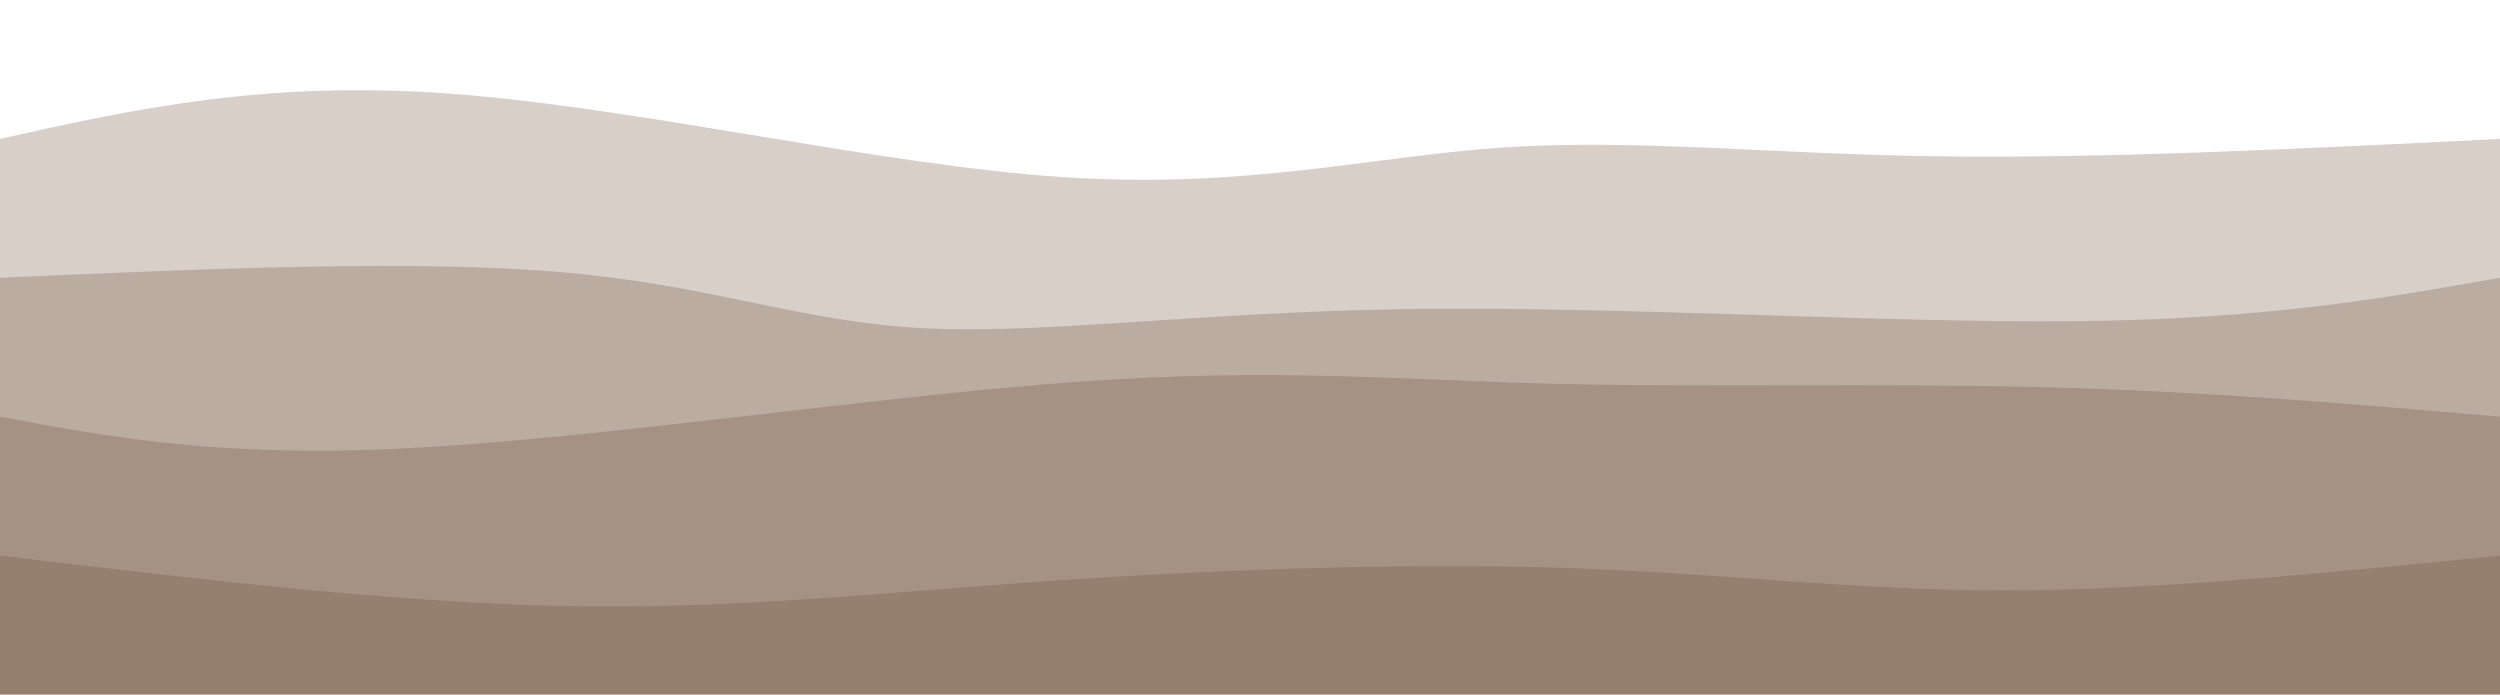
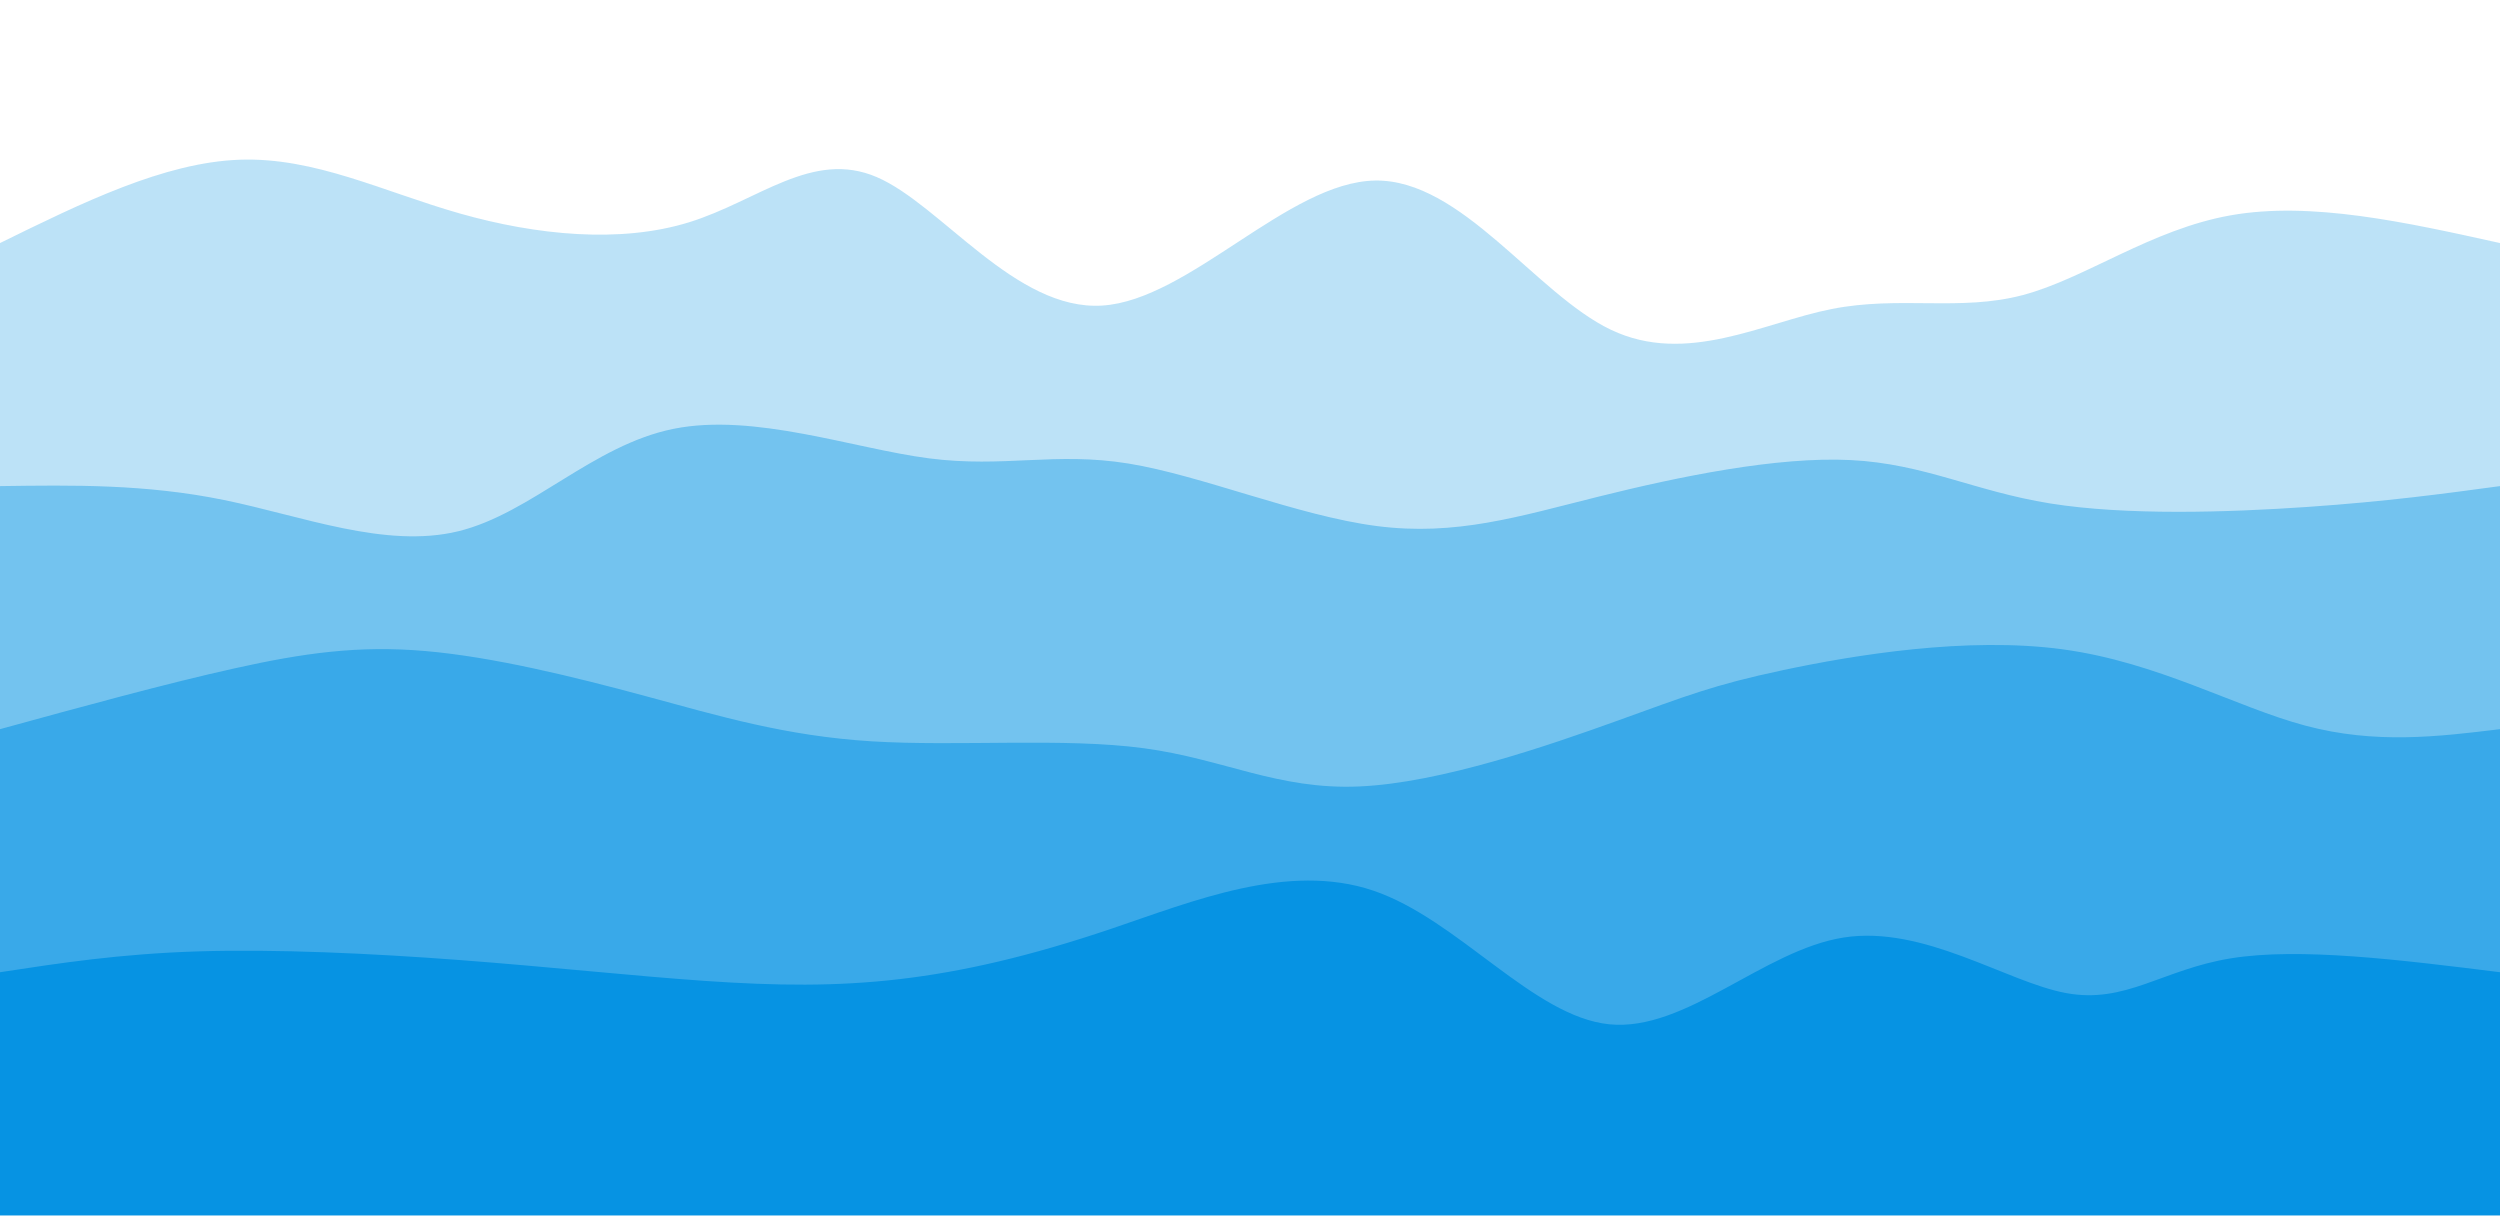
- <svg xmlns="http://www.w3.org/2000/svg" height="100%" width="100%" id="svg" viewBox="0 0 1440 400" class="transition duration-300 ease-in-out delay-150">
-   <defs>
-     <linearGradient id="gradient">
-       <stop offset="5%" stop-color="#6d4c3744" />
-       <stop offset="95%" stop-color="#6d4c3744" />
-     </linearGradient>
-   </defs>
-   <path d="M 0,400 C 0,400 0,80 0,80 C 76.23,63.005 152.459,46.01 260,54 C 367.541,61.99 506.392,94.967 612,102 C 717.608,109.033 789.971,90.124 865,85 C 940.029,79.876 1017.722,88.536 1114,90 C 1210.278,91.464 1325.139,85.732 1440,80 C 1440,80 1440,400 1440,400 Z" stroke="none" stroke-width="0" fill="url(#gradient)" class="transition-all duration-300 ease-in-out delay-150" />
-   <defs>
-     <linearGradient id="gradient">
-       <stop offset="5%" stop-color="#6d4c3766" />
-       <stop offset="95%" stop-color="#6d4c3766" />
-     </linearGradient>
-   </defs>
-   <path d="M 0,400 C 0,400 0,160 0,160 C 120.421,154.679 240.842,149.359 326,157 C 411.158,164.641 461.053,185.244 531,189 C 600.947,192.756 690.947,179.665 812,178 C 933.053,176.335 1085.158,186.096 1195,185 C 1304.842,183.904 1372.421,171.952 1440,160 C 1440,160 1440,400 1440,400 Z" stroke="none" stroke-width="0" fill="url(#gradient)" class="transition-all duration-300 ease-in-out delay-150" />
-   <defs>
-     <linearGradient id="gradient">
-       <stop offset="5%" stop-color="#6d4c3788" />
-       <stop offset="95%" stop-color="#6d4c3788" />
-     </linearGradient>
-   </defs>
-   <path d="M 0,400 C 0,400 0,240 0,240 C 63.904,251.952 127.809,263.904 238,258 C 348.191,252.096 504.67,228.335 619,220 C 733.33,211.665 805.512,218.756 893,221 C 980.488,223.244 1083.282,220.641 1177,223 C 1270.718,225.359 1355.359,232.679 1440,240 C 1440,240 1440,400 1440,400 Z" stroke="none" stroke-width="0" fill="url(#gradient)" class="transition-all duration-300 ease-in-out delay-150" />
-   <defs>
-     <linearGradient id="gradient">
-       <stop offset="5%" stop-color="#6d4c37ff" />
-       <stop offset="95%" stop-color="#6d4c37ff" />
-     </linearGradient>
-   </defs>
-   <path d="M 0,400 C 0,400 0,320 0,320 C 112.737,333.464 225.474,346.928 323,349 C 420.526,351.072 502.842,341.751 599,335 C 695.158,328.249 805.158,324.067 898,327 C 990.842,329.933 1066.526,339.981 1154,340 C 1241.474,340.019 1340.737,330.01 1440,320 C 1440,320 1440,400 1440,400 Z" stroke="none" stroke-width="0" fill="url(#gradient)" class="transition-all duration-300 ease-in-out delay-150" />
+ <svg xmlns="http://www.w3.org/2000/svg" height="100%" width="100%" id="svg" viewBox="0 0 1440 700" class="transition duration-300 ease-in-out delay-150">
+   <path d="M 0,700 C 0,700 0,140 0,140 C 47.279,116.782 94.558,93.565 138,92 C 181.442,90.435 221.047,110.523 265,123 C 308.953,135.477 357.253,140.345 397,128 C 436.747,115.655 467.94,86.098 505,102 C 542.06,117.902 584.987,179.263 635,176 C 685.013,172.737 742.113,104.849 792,104 C 841.887,103.151 884.561,169.342 928,190 C 971.439,210.658 1015.643,185.785 1055,178 C 1094.357,170.215 1128.865,179.519 1165,170 C 1201.135,160.481 1238.896,132.137 1285,124 C 1331.104,115.863 1385.552,127.931 1440,140 C 1440,140 1440,700 1440,700 Z" stroke="none" stroke-width="0" fill="#0693e344" class="transition-all duration-300 ease-in-out delay-150">
+ 	</path>
+   <path d="M 0,700 C 0,700 0,280 0,280 C 41.983,279.398 83.965,278.796 129,288 C 174.035,297.204 222.121,316.213 264,306 C 305.879,295.787 341.55,256.352 388,247 C 434.45,237.648 491.678,258.379 535,264 C 578.322,269.621 607.738,260.133 650,267 C 692.262,273.867 747.368,297.089 793,303 C 838.632,308.911 874.788,297.509 921,286 C 967.212,274.491 1023.479,262.874 1066,265 C 1108.521,267.126 1137.294,282.996 1181,290 C 1224.706,297.004 1283.345,295.144 1329,292 C 1374.655,288.856 1407.328,284.428 1440,280 C 1440,280 1440,700 1440,700 Z" stroke="none" stroke-width="0" fill="#0693e366" class="transition-all duration-300 ease-in-out delay-150">
+ 	</path>
+   <path d="M 0,700 C 0,700 0,420 0,420 C 47.688,406.908 95.375,393.816 135,385 C 174.625,376.184 206.187,371.643 245,375 C 283.813,378.357 329.877,389.613 372,401 C 414.123,412.387 452.303,423.906 502,427 C 551.697,430.094 612.909,424.765 659,431 C 705.091,437.235 736.061,455.036 783,453 C 829.939,450.964 892.845,429.093 932,415 C 971.155,400.907 986.557,394.594 1027,386 C 1067.443,377.406 1132.927,366.532 1188,374 C 1243.073,381.468 1287.735,407.276 1328,418 C 1368.265,428.724 1404.132,424.362 1440,420 C 1440,420 1440,700 1440,700 Z" stroke="none" stroke-width="0" fill="#0693e388" class="transition-all duration-300 ease-in-out delay-150">
+ 	</path>
+   <path d="M 0,700 C 0,700 0,560 0,560 C 34.644,554.698 69.288,549.397 114,548 C 158.712,546.603 213.492,549.111 265,553 C 316.508,556.889 364.744,562.16 406,565 C 447.256,567.84 481.532,568.25 518,564 C 554.468,559.75 593.129,550.84 640,535 C 686.871,519.16 741.954,496.389 791,513 C 840.046,529.611 883.057,585.603 927,590 C 970.943,594.397 1015.82,547.199 1062,540 C 1108.18,532.801 1155.664,565.6 1190,572 C 1224.336,578.4 1245.525,558.4 1285,552 C 1324.475,545.6 1382.238,552.8 1440,560 C 1440,560 1440,700 1440,700 Z" stroke="none" stroke-width="0" fill="#0693e3ff" class="transition-all duration-300 ease-in-out delay-150">
+ 	</path>
</svg>
